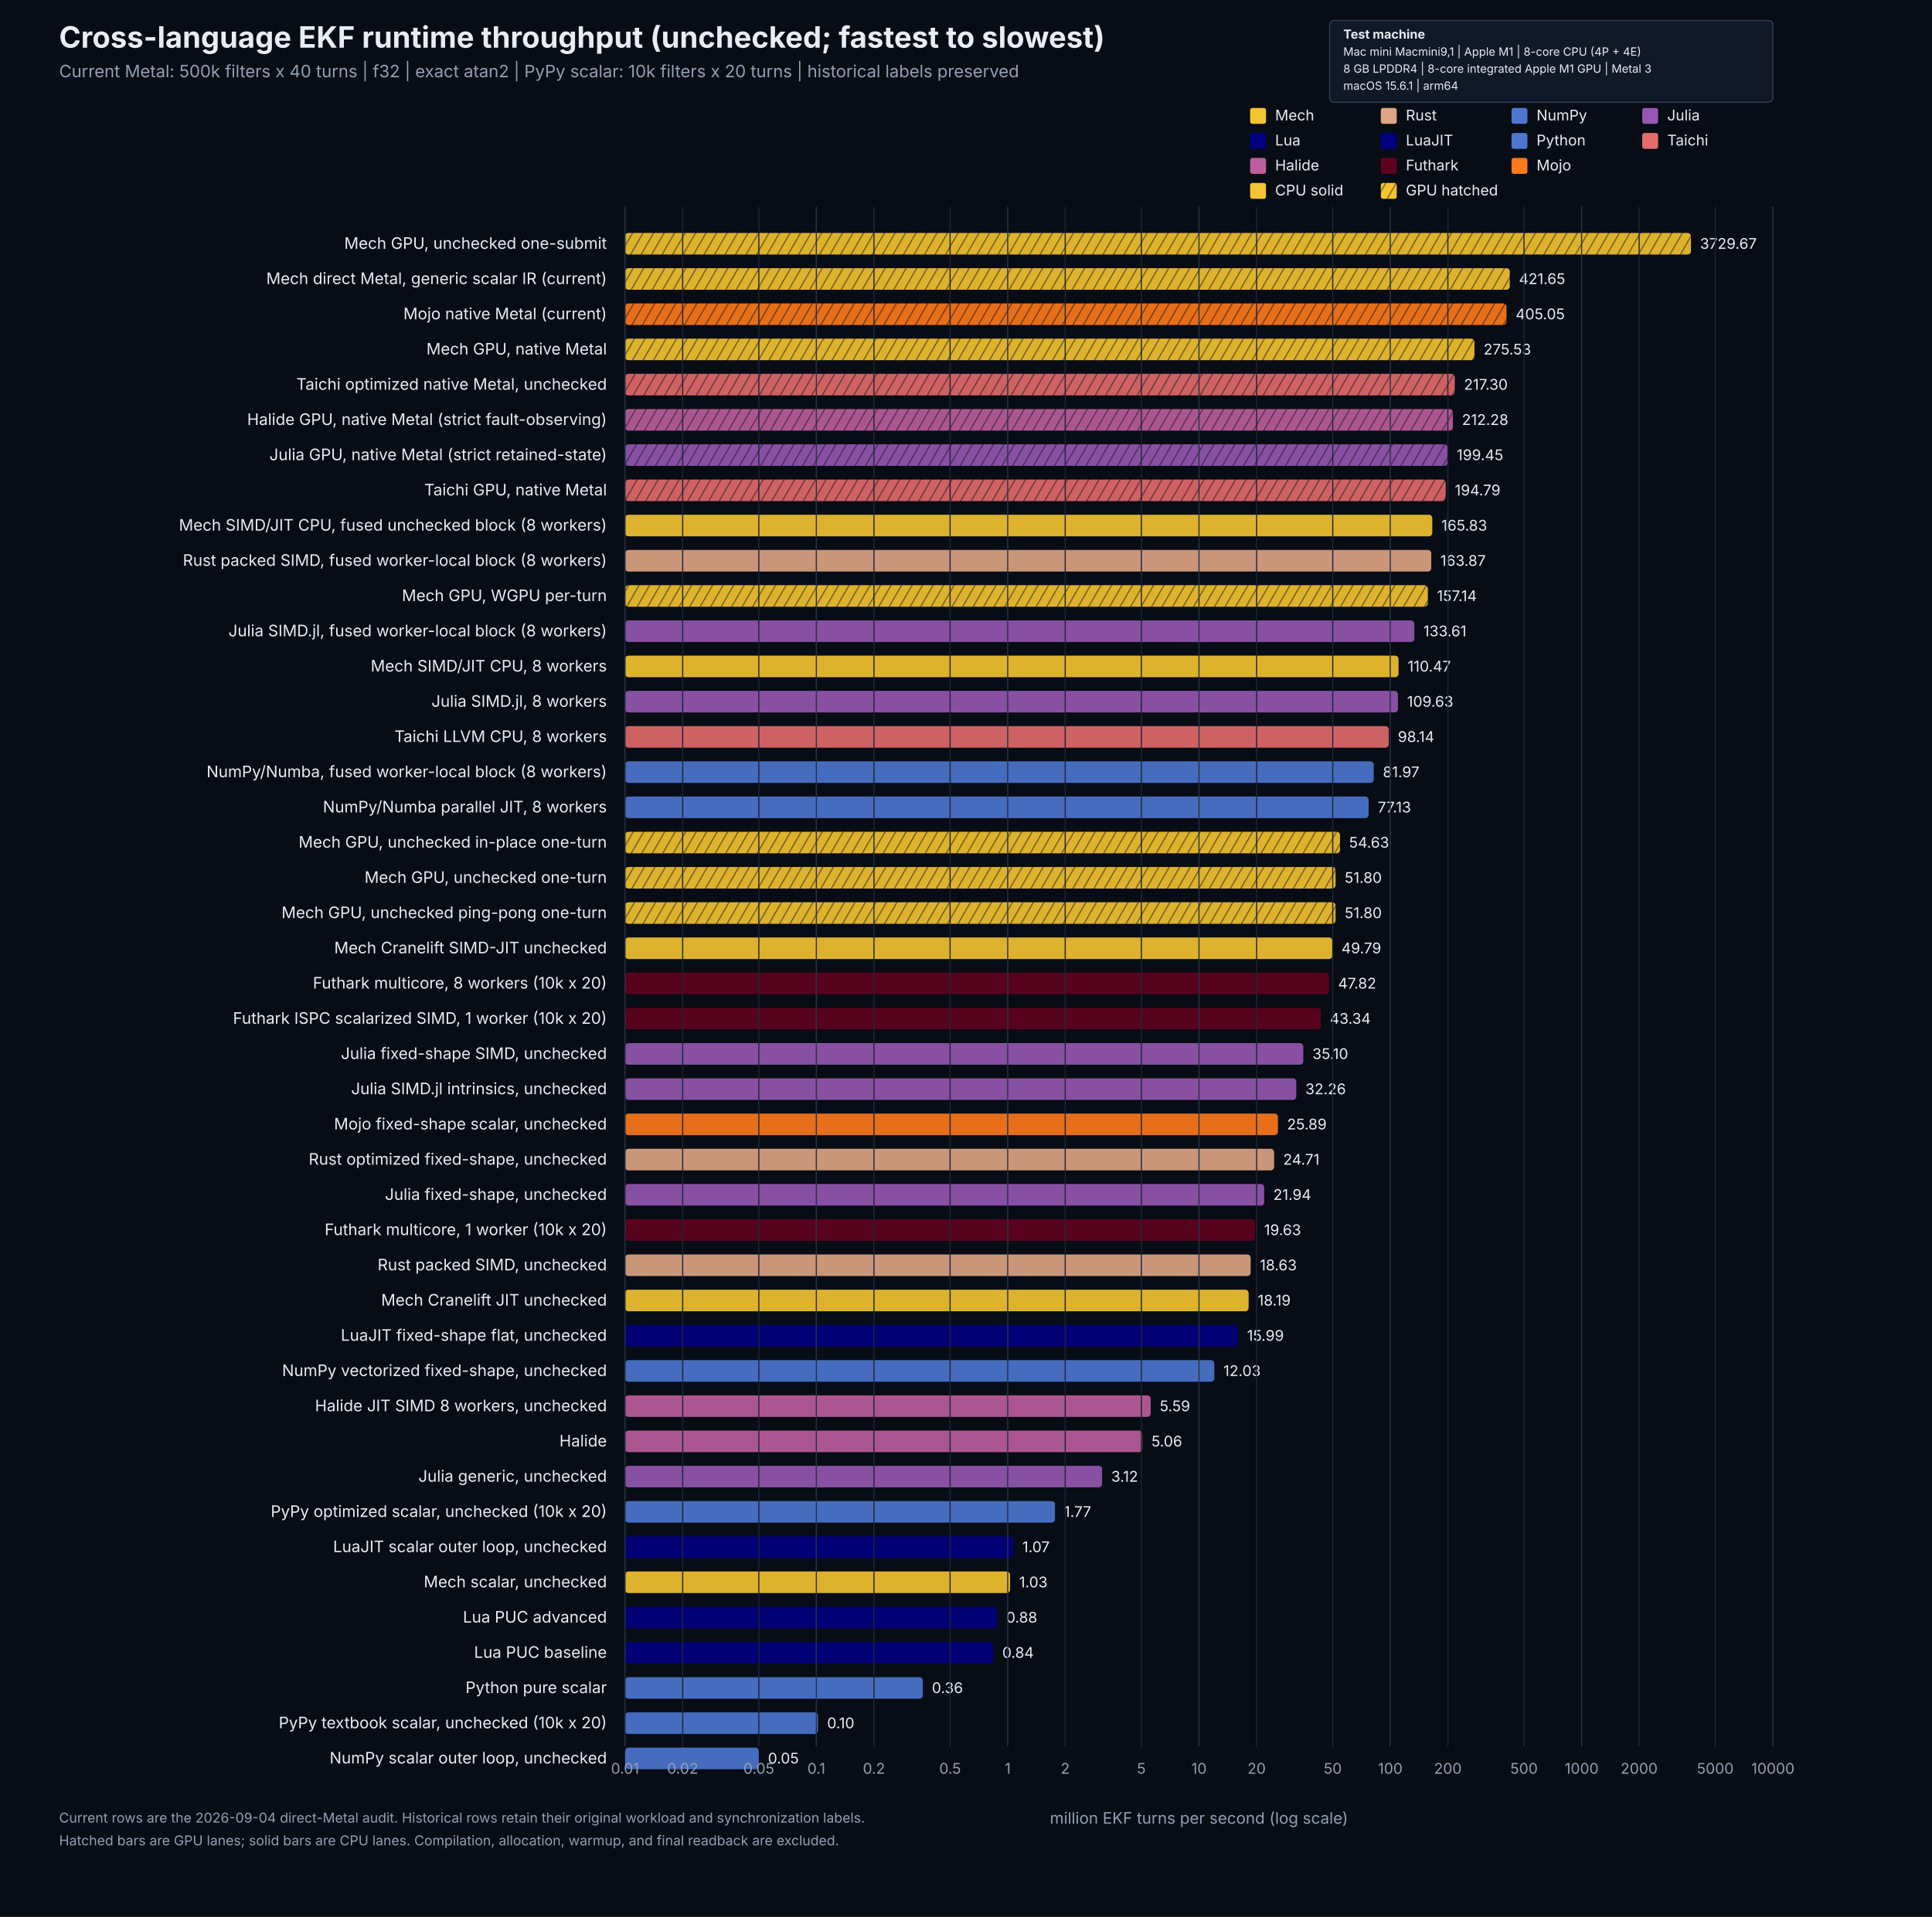
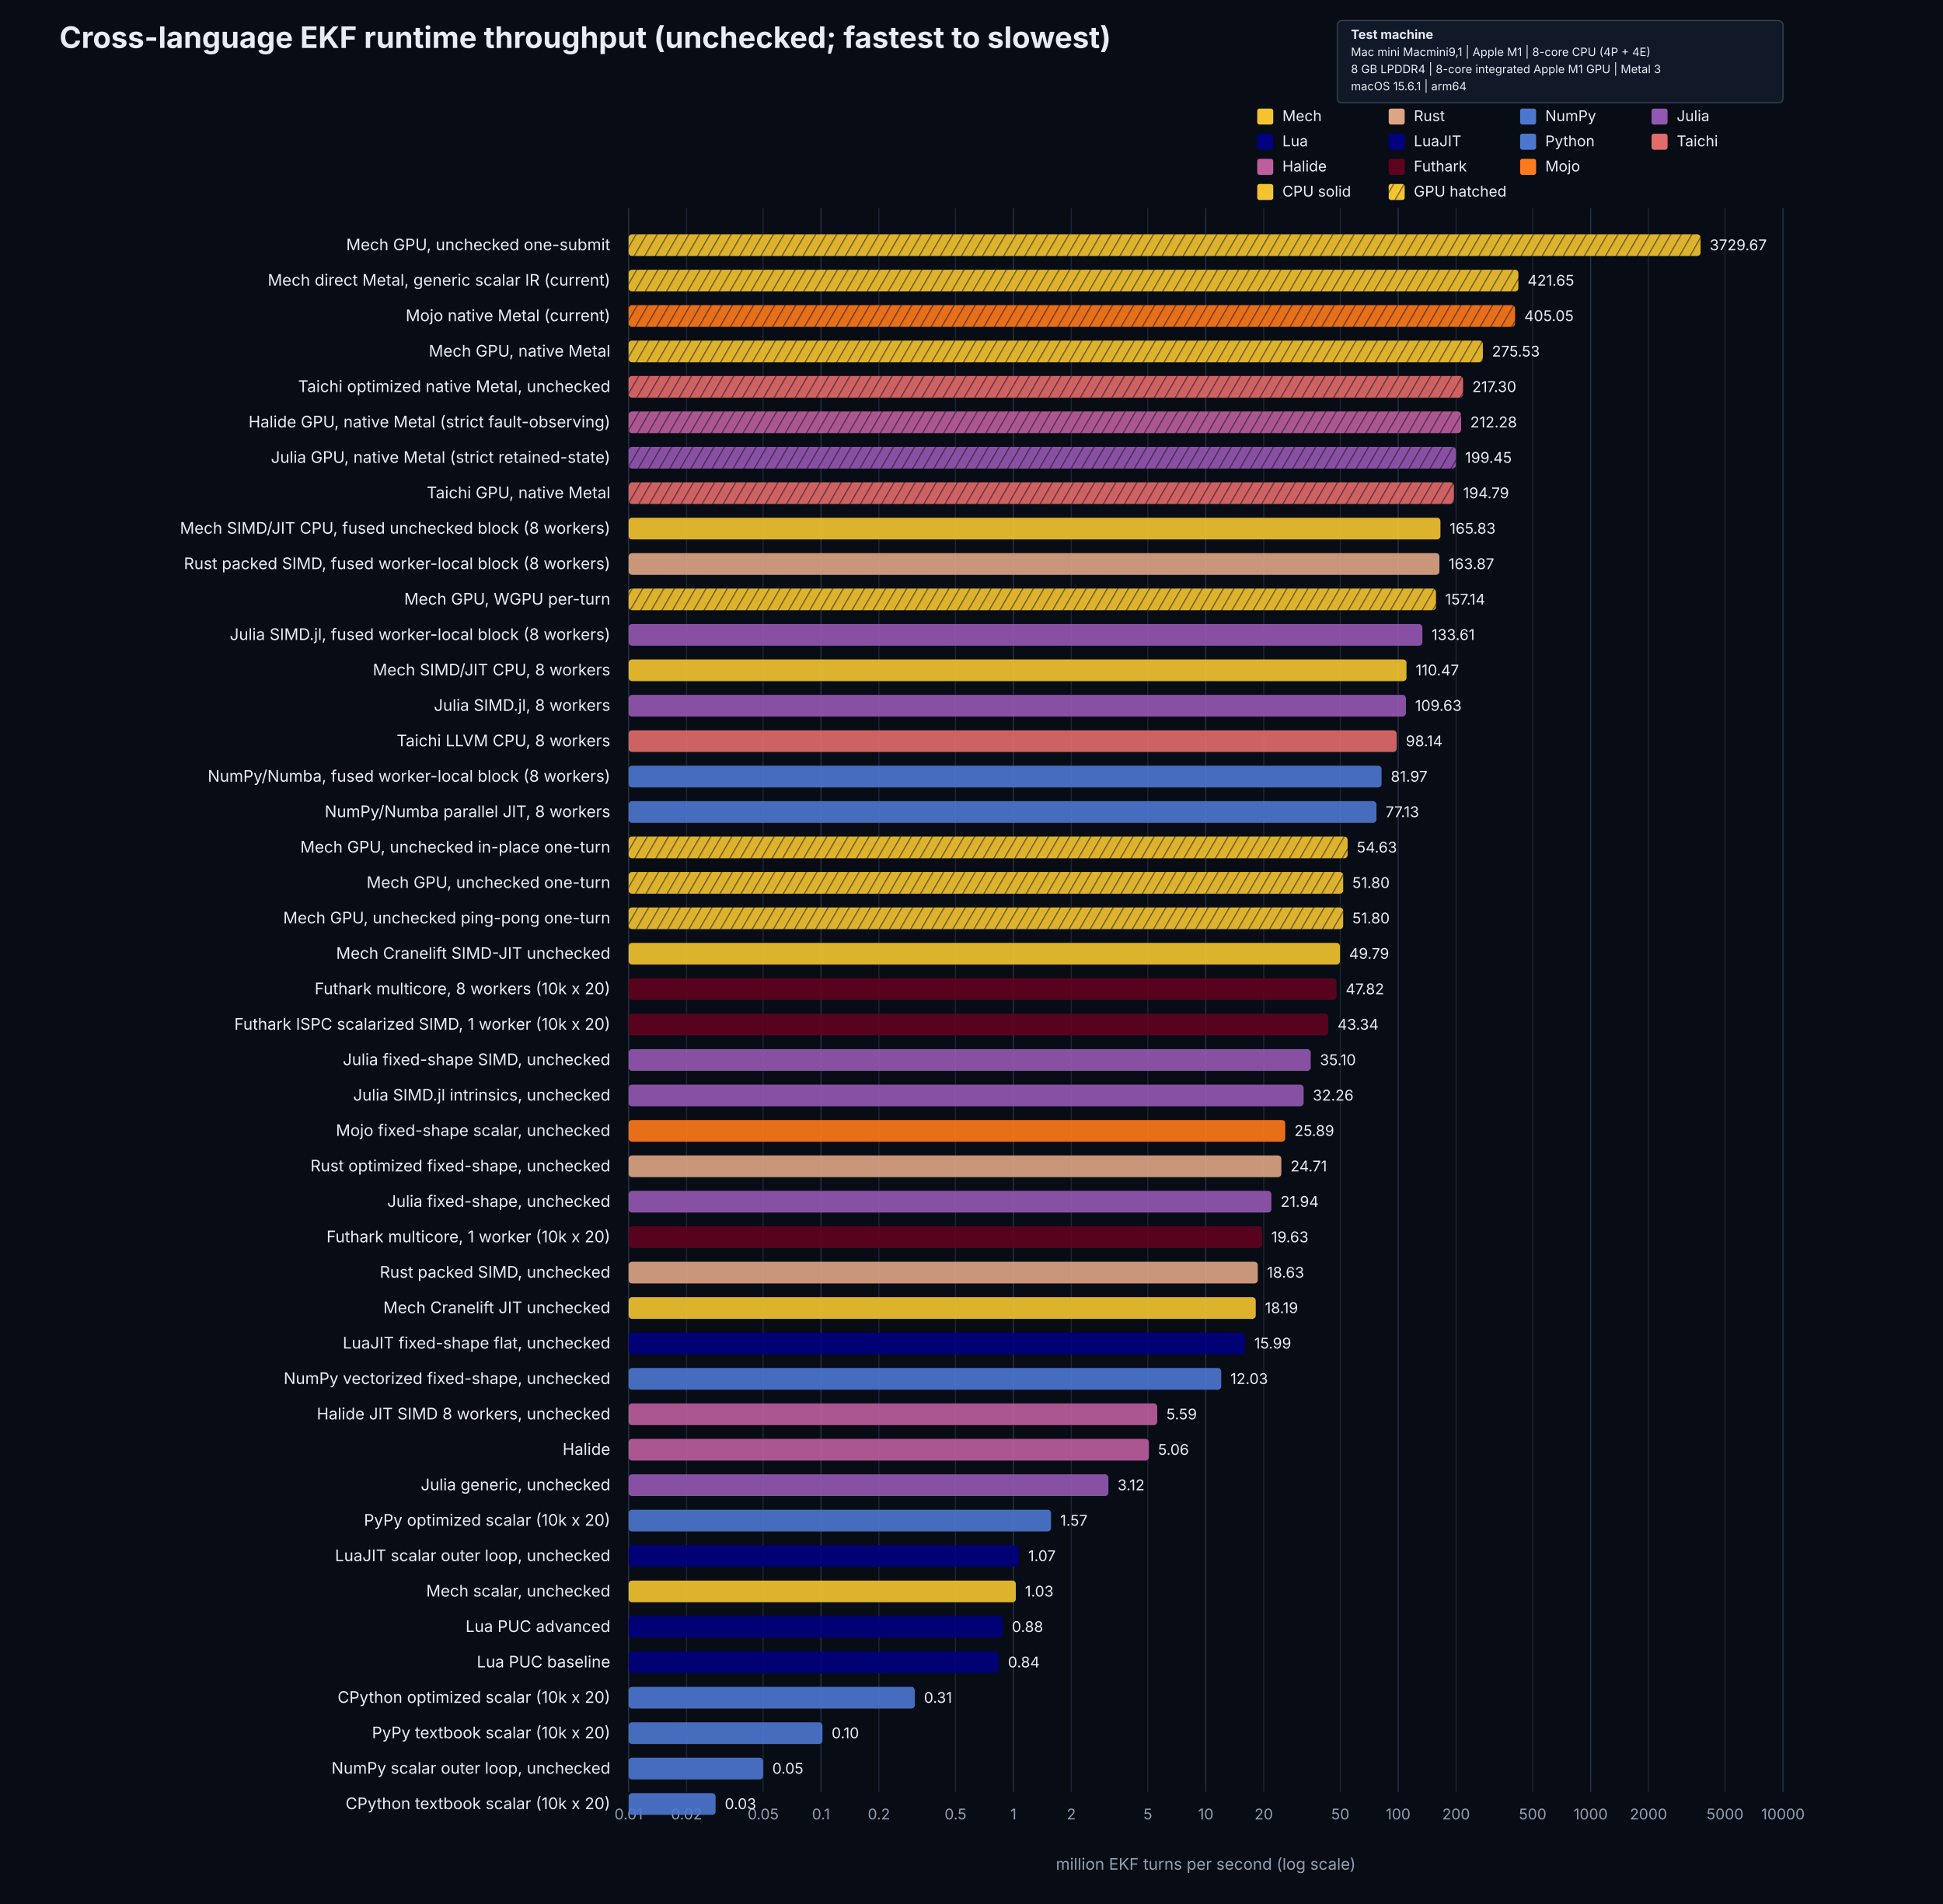
- <svg xmlns="http://www.w3.org/2000/svg" width="1700" height="1687" viewBox="0 0 1700 1687">
+ <svg xmlns="http://www.w3.org/2000/svg" width="1700" height="1666" viewBox="0 0 1700 1666">
  <rect width="100%" height="100%" fill="#080c14" />
  <defs>
    <pattern id="gpu-mech" width="8" height="8" patternUnits="userSpaceOnUse" patternTransform="rotate(30)">
      <rect width="8" height="8" fill="#f4c430" />
      <path d="M0 0V8" stroke="#080c14" stroke-opacity="0.52" stroke-width="2" />
    </pattern>
    <pattern id="gpu-rust" width="8" height="8" patternUnits="userSpaceOnUse" patternTransform="rotate(30)">
      <rect width="8" height="8" fill="#dea584" />
      <path d="M0 0V8" stroke="#080c14" stroke-opacity="0.52" stroke-width="2" />
    </pattern>
    <pattern id="gpu-numpy" width="8" height="8" patternUnits="userSpaceOnUse" patternTransform="rotate(30)">
      <rect width="8" height="8" fill="#4d77cf" />
      <path d="M0 0V8" stroke="#080c14" stroke-opacity="0.52" stroke-width="2" />
    </pattern>
    <pattern id="gpu-julia" width="8" height="8" patternUnits="userSpaceOnUse" patternTransform="rotate(30)">
      <rect width="8" height="8" fill="#9558b2" />
      <path d="M0 0V8" stroke="#080c14" stroke-opacity="0.52" stroke-width="2" />
    </pattern>
    <pattern id="gpu-lua" width="8" height="8" patternUnits="userSpaceOnUse" patternTransform="rotate(30)">
      <rect width="8" height="8" fill="#000080" />
      <path d="M0 0V8" stroke="#080c14" stroke-opacity="0.52" stroke-width="2" />
    </pattern>
    <pattern id="gpu-luajit" width="8" height="8" patternUnits="userSpaceOnUse" patternTransform="rotate(30)">
      <rect width="8" height="8" fill="#000080" />
      <path d="M0 0V8" stroke="#080c14" stroke-opacity="0.52" stroke-width="2" />
    </pattern>
    <pattern id="gpu-python" width="8" height="8" patternUnits="userSpaceOnUse" patternTransform="rotate(30)">
      <rect width="8" height="8" fill="#4d77cf" />
      <path d="M0 0V8" stroke="#080c14" stroke-opacity="0.52" stroke-width="2" />
    </pattern>
    <pattern id="gpu-taichi" width="8" height="8" patternUnits="userSpaceOnUse" patternTransform="rotate(30)">
      <rect width="8" height="8" fill="#e36b6b" />
      <path d="M0 0V8" stroke="#080c14" stroke-opacity="0.52" stroke-width="2" />
    </pattern>
    <pattern id="gpu-halide" width="8" height="8" patternUnits="userSpaceOnUse" patternTransform="rotate(30)">
      <rect width="8" height="8" fill="#BD5E9E" />
      <path d="M0 0V8" stroke="#080c14" stroke-opacity="0.52" stroke-width="2" />
    </pattern>
    <pattern id="gpu-futhark" width="8" height="8" patternUnits="userSpaceOnUse" patternTransform="rotate(30)">
      <rect width="8" height="8" fill="#5f021f" />
      <path d="M0 0V8" stroke="#080c14" stroke-opacity="0.52" stroke-width="2" />
    </pattern>
    <pattern id="gpu-mojo" width="8" height="8" patternUnits="userSpaceOnUse" patternTransform="rotate(30)">
      <rect width="8" height="8" fill="#ff7a1a" />
      <path d="M0 0V8" stroke="#080c14" stroke-opacity="0.52" stroke-width="2" />
    </pattern>
  </defs>
  <style>text{font-family:-apple-system,BlinkMacSystemFont,"Segoe UI",sans-serif;fill:#e8edf5} .muted{fill:#91a0b5} .grid{stroke:#263246;stroke-width:1} .minor-grid{stroke:#1b2536;stroke-width:1} .axis{fill:#91a0b5;font-size:13px} .label{font-size:14px} .value{font-size:13px;font-variant-numeric:tabular-nums}</style>
+   <text x="52" y="42" font-size="26" font-weight="700">Cross-language EKF runtime throughput (unchecked; fastest to slowest)</text>
+   <line x1="550.0" y1="182" x2="550.0" y2="1568" class="grid" />
+   <text x="550.0" y="1592" text-anchor="middle" class="axis">0.01</text>
+   <line x1="600.7" y1="182" x2="600.7" y2="1568" class="minor-grid" />
+   <text x="600.7" y="1592" text-anchor="middle" class="axis">0.02</text>
+   <line x1="667.7" y1="182" x2="667.7" y2="1568" class="minor-grid" />
+   <text x="667.7" y="1592" text-anchor="middle" class="axis">0.05</text>
+   <line x1="718.3" y1="182" x2="718.3" y2="1568" class="grid" />
+   <text x="718.3" y="1592" text-anchor="middle" class="axis">0.1</text>
+   <line x1="769.0" y1="182" x2="769.0" y2="1568" class="minor-grid" />
+   <text x="769.0" y="1592" text-anchor="middle" class="axis">0.2</text>
+   <line x1="836.0" y1="182" x2="836.0" y2="1568" class="minor-grid" />
+   <text x="836.0" y="1592" text-anchor="middle" class="axis">0.5</text>
+   <line x1="886.7" y1="182" x2="886.7" y2="1568" class="grid" />
+   <text x="886.7" y="1592" text-anchor="middle" class="axis">1</text>
+   <line x1="937.3" y1="182" x2="937.3" y2="1568" class="minor-grid" />
+   <text x="937.3" y="1592" text-anchor="middle" class="axis">2</text>
+   <line x1="1004.3" y1="182" x2="1004.3" y2="1568" class="minor-grid" />
+   <text x="1004.3" y="1592" text-anchor="middle" class="axis">5</text>
+   <line x1="1055.0" y1="182" x2="1055.0" y2="1568" class="grid" />
+   <text x="1055.0" y="1592" text-anchor="middle" class="axis">10</text>
+   <line x1="1105.7" y1="182" x2="1105.7" y2="1568" class="minor-grid" />
+   <text x="1105.7" y="1592" text-anchor="middle" class="axis">20</text>
+   <line x1="1172.7" y1="182" x2="1172.7" y2="1568" class="minor-grid" />
+   <text x="1172.7" y="1592" text-anchor="middle" class="axis">50</text>
+   <line x1="1223.3" y1="182" x2="1223.3" y2="1568" class="grid" />
+   <text x="1223.3" y="1592" text-anchor="middle" class="axis">100</text>
+   <line x1="1274.0" y1="182" x2="1274.0" y2="1568" class="minor-grid" />
+   <text x="1274.0" y="1592" text-anchor="middle" class="axis">200</text>
+   <line x1="1341.0" y1="182" x2="1341.0" y2="1568" class="minor-grid" />
+   <text x="1341.0" y="1592" text-anchor="middle" class="axis">500</text>
+   <line x1="1391.7" y1="182" x2="1391.7" y2="1568" class="grid" />
+   <text x="1391.7" y="1592" text-anchor="middle" class="axis">1000</text>
+   <line x1="1442.3" y1="182" x2="1442.3" y2="1568" class="minor-grid" />
+   <text x="1442.3" y="1592" text-anchor="middle" class="axis">2000</text>
+   <line x1="1509.3" y1="182" x2="1509.3" y2="1568" class="minor-grid" />
+   <text x="1509.3" y="1592" text-anchor="middle" class="axis">5000</text>
+   <line x1="1560.0" y1="182" x2="1560.0" y2="1568" class="grid" />
+   <text x="1560.0" y="1592" text-anchor="middle" class="axis">10000</text>
+   <text x="1055.0" y="1636" text-anchor="middle" class="muted" font-size="14">million EKF turns per second (log scale)</text>
+   <rect x="1100" y="95" width="14" height="14" rx="2" fill="#f4c430" />
+   <text x="1122" y="106" font-size="13">Mech</text>
+   <rect x="1215" y="95" width="14" height="14" rx="2" fill="#dea584" />
+   <text x="1237" y="106" font-size="13">Rust</text>
+   <rect x="1330" y="95" width="14" height="14" rx="2" fill="#4d77cf" />
+   <text x="1352" y="106" font-size="13">NumPy</text>
+   <rect x="1445" y="95" width="14" height="14" rx="2" fill="#9558b2" />
+   <text x="1467" y="106" font-size="13">Julia</text>
+   <rect x="1100" y="117" width="14" height="14" rx="2" fill="#000080" />
+   <text x="1122" y="128" font-size="13">Lua</text>
+   <rect x="1215" y="117" width="14" height="14" rx="2" fill="#000080" />
+   <text x="1237" y="128" font-size="13">LuaJIT</text>
+   <rect x="1330" y="117" width="14" height="14" rx="2" fill="#4d77cf" />
+   <text x="1352" y="128" font-size="13">Python</text>
+   <rect x="1445" y="117" width="14" height="14" rx="2" fill="#e36b6b" />
+   <text x="1467" y="128" font-size="13">Taichi</text>
+   <rect x="1100" y="139" width="14" height="14" rx="2" fill="#BD5E9E" />
+   <text x="1122" y="150" font-size="13">Halide</text>
+   <rect x="1215" y="139" width="14" height="14" rx="2" fill="#5f021f" />
+   <text x="1237" y="150" font-size="13">Futhark</text>
+   <rect x="1330" y="139" width="14" height="14" rx="2" fill="#ff7a1a" />
+   <text x="1352" y="150" font-size="13">Mojo</text>
+   <rect x="1100" y="161" width="14" height="14" rx="2" fill="#f4c430" />
+   <text x="1122" y="172" font-size="13">CPU solid</text>
+   <rect x="1215" y="161" width="14" height="14" rx="2" fill="url(#gpu-mech)" />
+   <text x="1237" y="172" font-size="13">GPU hatched</text>
  <text x="534" y="219" text-anchor="end" class="label">Mech GPU, unchecked one-submit</text>
  <rect x="550" y="205" width="937.9" height="19" rx="3" fill="url(#gpu-mech)" opacity="0.9" />
  <text x="1495.9" y="219" class="value">3729.67</text>
  <text x="534" y="250" text-anchor="end" class="label">Mech direct Metal, generic scalar IR (current)</text>
  <rect x="550" y="236" width="778.5" height="19" rx="3" fill="url(#gpu-mech)" opacity="0.9" />
  <text x="1336.5" y="250" class="value">421.65</text>
  <text x="534" y="281" text-anchor="end" class="label">Mojo native Metal (current)</text>
  <rect x="550" y="267" width="775.6" height="19" rx="3" fill="url(#gpu-mojo)" opacity="0.9" />
  <text x="1333.6" y="281" class="value">405.05</text>
  <text x="534" y="312" text-anchor="end" class="label">Mech GPU, native Metal</text>
  <rect x="550" y="298" width="747.4" height="19" rx="3" fill="url(#gpu-mech)" opacity="0.9" />
  <text x="1305.4" y="312" class="value">275.53</text>
  <text x="534" y="343" text-anchor="end" class="label">Taichi optimized native Metal, unchecked</text>
  <rect x="550" y="329" width="730.1" height="19" rx="3" fill="url(#gpu-taichi)" opacity="0.9" />
  <text x="1288.1" y="343" class="value">217.30</text>
  <text x="534" y="374" text-anchor="end" class="label">Halide GPU, native Metal (strict fault-observing)</text>
  <rect x="550" y="360" width="728.4" height="19" rx="3" fill="url(#gpu-halide)" opacity="0.9" />
  <text x="1286.4" y="374" class="value">212.28</text>
  <text x="534" y="405" text-anchor="end" class="label">Julia GPU, native Metal (strict retained-state)</text>
  <rect x="550" y="391" width="723.8" height="19" rx="3" fill="url(#gpu-julia)" opacity="0.9" />
  <text x="1281.8" y="405" class="value">199.45</text>
  <text x="534" y="436" text-anchor="end" class="label">Taichi GPU, native Metal</text>
  <rect x="550" y="422" width="722.1" height="19" rx="3" fill="url(#gpu-taichi)" opacity="0.9" />
  <text x="1280.1" y="436" class="value">194.79</text>
  <text x="534" y="467" text-anchor="end" class="label">Mech SIMD/JIT CPU, fused unchecked block (8 workers)</text>
  <rect x="550" y="453" width="710.3" height="19" rx="3" fill="#f4c430" opacity="0.9" />
  <text x="1268.3" y="467" class="value">165.83</text>
  <text x="534" y="498" text-anchor="end" class="label">Rust packed SIMD, fused worker-local block (8 workers)</text>
  <rect x="550" y="484" width="709.4" height="19" rx="3" fill="#dea584" opacity="0.9" />
  <text x="1267.4" y="498" class="value">163.87</text>
  <text x="534" y="529" text-anchor="end" class="label">Mech GPU, WGPU per-turn</text>
  <rect x="550" y="515" width="706.4" height="19" rx="3" fill="url(#gpu-mech)" opacity="0.9" />
  <text x="1264.4" y="529" class="value">157.14</text>
  <text x="534" y="560" text-anchor="end" class="label">Julia SIMD.jl, fused worker-local block (8 workers)</text>
  <rect x="550" y="546" width="694.5" height="19" rx="3" fill="#9558b2" opacity="0.9" />
  <text x="1252.5" y="560" class="value">133.61</text>
  <text x="534" y="591" text-anchor="end" class="label">Mech SIMD/JIT CPU, 8 workers</text>
  <rect x="550" y="577" width="680.6" height="19" rx="3" fill="#f4c430" opacity="0.9" />
  <text x="1238.6" y="591" class="value">110.47</text>
  <text x="534" y="622" text-anchor="end" class="label">Julia SIMD.jl, 8 workers</text>
  <rect x="550" y="608" width="680.1" height="19" rx="3" fill="#9558b2" opacity="0.9" />
  <text x="1238.1" y="622" class="value">109.63</text>
  <text x="534" y="653" text-anchor="end" class="label">Taichi LLVM CPU, 8 workers</text>
  <rect x="550" y="639" width="672.0" height="19" rx="3" fill="#e36b6b" opacity="0.9" />
  <text x="1230.0" y="653" class="value">98.14</text>
  <text x="534" y="684" text-anchor="end" class="label">NumPy/Numba, fused worker-local block (8 workers)</text>
  <rect x="550" y="670" width="658.8" height="19" rx="3" fill="#4d77cf" opacity="0.9" />
  <text x="1216.8" y="684" class="value">81.97</text>
  <text x="534" y="715" text-anchor="end" class="label">NumPy/Numba parallel JIT, 8 workers</text>
  <rect x="550" y="701" width="654.3" height="19" rx="3" fill="#4d77cf" opacity="0.9" />
  <text x="1212.3" y="715" class="value">77.13</text>
  <text x="534" y="746" text-anchor="end" class="label">Mech GPU, unchecked in-place one-turn</text>
  <rect x="550" y="732" width="629.1" height="19" rx="3" fill="url(#gpu-mech)" opacity="0.9" />
  <text x="1187.1" y="746" class="value">54.63</text>
  <text x="534" y="777" text-anchor="end" class="label">Mech GPU, unchecked one-turn</text>
  <rect x="550" y="763" width="625.2" height="19" rx="3" fill="url(#gpu-mech)" opacity="0.9" />
  <text x="1183.2" y="777" class="value">51.80</text>
  <text x="534" y="808" text-anchor="end" class="label">Mech GPU, unchecked ping-pong one-turn</text>
  <rect x="550" y="794" width="625.2" height="19" rx="3" fill="url(#gpu-mech)" opacity="0.9" />
  <text x="1183.2" y="808" class="value">51.80</text>
  <text x="534" y="839" text-anchor="end" class="label">Mech Cranelift SIMD-JIT unchecked</text>
  <rect x="550" y="825" width="622.4" height="19" rx="3" fill="#f4c430" opacity="0.9" />
  <text x="1180.4" y="839" class="value">49.79</text>
  <text x="534" y="870" text-anchor="end" class="label">Futhark multicore, 8 workers (10k x 20)</text>
  <rect x="550" y="856" width="619.4" height="19" rx="3" fill="#5f021f" opacity="0.9" />
  <text x="1177.4" y="870" class="value">47.82</text>
  <text x="534" y="901" text-anchor="end" class="label">Futhark ISPC scalarized SIMD, 1 worker (10k x 20)</text>
  <rect x="550" y="887" width="612.2" height="19" rx="3" fill="#5f021f" opacity="0.9" />
  <text x="1170.2" y="901" class="value">43.34</text>
  <text x="534" y="932" text-anchor="end" class="label">Julia fixed-shape SIMD, unchecked</text>
  <rect x="550" y="918" width="596.8" height="19" rx="3" fill="#9558b2" opacity="0.9" />
  <text x="1154.8" y="932" class="value">35.10</text>
  <text x="534" y="963" text-anchor="end" class="label">Julia SIMD.jl intrinsics, unchecked</text>
  <rect x="550" y="949" width="590.6" height="19" rx="3" fill="#9558b2" opacity="0.9" />
  <text x="1148.6" y="963" class="value">32.26</text>
  <text x="534" y="994" text-anchor="end" class="label">Mojo fixed-shape scalar, unchecked</text>
  <rect x="550" y="980" width="574.5" height="19" rx="3" fill="#ff7a1a" opacity="0.9" />
  <text x="1132.5" y="994" class="value">25.89</text>
  <text x="534" y="1025" text-anchor="end" class="label">Rust optimized fixed-shape, unchecked</text>
  <rect x="550" y="1011" width="571.1" height="19" rx="3" fill="#dea584" opacity="0.9" />
  <text x="1129.1" y="1025" class="value">24.71</text>
  <text x="534" y="1056" text-anchor="end" class="label">Julia fixed-shape, unchecked</text>
  <rect x="550" y="1042" width="562.4" height="19" rx="3" fill="#9558b2" opacity="0.9" />
  <text x="1120.4" y="1056" class="value">21.94</text>
  <text x="534" y="1087" text-anchor="end" class="label">Futhark multicore, 1 worker (10k x 20)</text>
  <rect x="550" y="1073" width="554.3" height="19" rx="3" fill="#5f021f" opacity="0.9" />
  <text x="1112.3" y="1087" class="value">19.63</text>
  <text x="534" y="1118" text-anchor="end" class="label">Rust packed SIMD, unchecked</text>
  <rect x="550" y="1104" width="550.5" height="19" rx="3" fill="#dea584" opacity="0.9" />
  <text x="1108.5" y="1118" class="value">18.63</text>
  <text x="534" y="1149" text-anchor="end" class="label">Mech Cranelift JIT unchecked</text>
  <rect x="550" y="1135" width="548.7" height="19" rx="3" fill="#f4c430" opacity="0.9" />
  <text x="1106.7" y="1149" class="value">18.19</text>
  <text x="534" y="1180" text-anchor="end" class="label">LuaJIT fixed-shape flat, unchecked</text>
  <rect x="550" y="1166" width="539.3" height="19" rx="3" fill="#000080" opacity="0.9" />
  <text x="1097.3" y="1180" class="value">15.99</text>
  <text x="534" y="1211" text-anchor="end" class="label">NumPy vectorized fixed-shape, unchecked</text>
  <rect x="550" y="1197" width="518.5" height="19" rx="3" fill="#4d77cf" opacity="0.9" />
  <text x="1076.5" y="1211" class="value">12.03</text>
  <text x="534" y="1242" text-anchor="end" class="label">Halide JIT SIMD 8 workers, unchecked</text>
  <rect x="550" y="1228" width="462.5" height="19" rx="3" fill="#BD5E9E" opacity="0.9" />
  <text x="1020.5" y="1242" class="value">5.59</text>
  <text x="534" y="1273" text-anchor="end" class="label">Halide</text>
  <rect x="550" y="1259" width="455.2" height="19" rx="3" fill="#BD5E9E" opacity="0.9" />
  <text x="1013.2" y="1273" class="value">5.06</text>
  <text x="534" y="1304" text-anchor="end" class="label">Julia generic, unchecked</text>
  <rect x="550" y="1290" width="419.8" height="19" rx="3" fill="#9558b2" opacity="0.9" />
  <text x="977.8" y="1304" class="value">3.12</text>
-   <text x="534" y="1335" text-anchor="end" class="label">PyPy optimized scalar, unchecked (10k x 20)</text>
-   <rect x="550" y="1321" width="378.3" height="19" rx="3" fill="#4d77cf" opacity="0.9" />
-   <text x="936.3" y="1335" class="value">1.77</text>
+   <text x="534" y="1335" text-anchor="end" class="label">PyPy optimized scalar (10k x 20)</text>
+   <rect x="550" y="1321" width="369.6" height="19" rx="3" fill="#4d77cf" opacity="0.9" />
+   <text x="927.6" y="1335" class="value">1.57</text>
  <text x="534" y="1366" text-anchor="end" class="label">LuaJIT scalar outer loop, unchecked</text>
  <rect x="550" y="1352" width="341.6" height="19" rx="3" fill="#000080" opacity="0.9" />
  <text x="899.6" y="1366" class="value">1.07</text>
  <text x="534" y="1397" text-anchor="end" class="label">Mech scalar, unchecked</text>
  <rect x="550" y="1383" width="338.8" height="19" rx="3" fill="#f4c430" opacity="0.9" />
  <text x="896.8" y="1397" class="value">1.03</text>
  <text x="534" y="1428" text-anchor="end" class="label">Lua PUC advanced</text>
  <rect x="550" y="1414" width="327.3" height="19" rx="3" fill="#000080" opacity="0.9" />
  <text x="885.3" y="1428" class="value">0.88</text>
  <text x="534" y="1459" text-anchor="end" class="label">Lua PUC baseline</text>
  <rect x="550" y="1445" width="323.9" height="19" rx="3" fill="#000080" opacity="0.9" />
  <text x="881.9" y="1459" class="value">0.84</text>
-   <text x="534" y="1490" text-anchor="end" class="label">Python pure scalar</text>
-   <rect x="550" y="1476" width="262.0" height="19" rx="3" fill="#4d77cf" opacity="0.9" />
-   <text x="820.0" y="1490" class="value">0.36</text>
-   <text x="534" y="1521" text-anchor="end" class="label">PyPy textbook scalar, unchecked (10k x 20)</text>
-   <rect x="550" y="1507" width="169.8" height="19" rx="3" fill="#4d77cf" opacity="0.9" />
-   <text x="727.8" y="1521" class="value">0.10</text>
+   <text x="534" y="1490" text-anchor="end" class="label">CPython optimized scalar (10k x 20)</text>
+   <rect x="550" y="1476" width="250.4" height="19" rx="3" fill="#4d77cf" opacity="0.9" />
+   <text x="808.4" y="1490" class="value">0.31</text>
+   <text x="534" y="1521" text-anchor="end" class="label">PyPy textbook scalar (10k x 20)</text>
+   <rect x="550" y="1507" width="169.6" height="19" rx="3" fill="#4d77cf" opacity="0.9" />
+   <text x="727.6" y="1521" class="value">0.10</text>
  <text x="534" y="1552" text-anchor="end" class="label">NumPy scalar outer loop, unchecked</text>
  <rect x="550" y="1538" width="117.7" height="19" rx="3" fill="#4d77cf" opacity="0.9" />
  <text x="675.7" y="1552" class="value">0.05</text>
-   <text x="52" y="42" font-size="26" font-weight="700">Cross-language EKF runtime throughput (unchecked; fastest to slowest)</text>
-   <text x="52" y="68" class="muted" font-size="15">Current Metal: 500k filters x 40 turns | f32 | exact atan2 | PyPy scalar: 10k filters x 20 turns | historical labels preserved</text>
-   <line x1="550.0" y1="182" x2="550.0" y2="1537" class="grid" />
-   <text x="550.0" y="1561" text-anchor="middle" class="axis">0.01</text>
-   <line x1="600.7" y1="182" x2="600.7" y2="1537" class="minor-grid" />
-   <text x="600.7" y="1561" text-anchor="middle" class="axis">0.02</text>
-   <line x1="667.7" y1="182" x2="667.7" y2="1537" class="minor-grid" />
-   <text x="667.7" y="1561" text-anchor="middle" class="axis">0.05</text>
-   <line x1="718.3" y1="182" x2="718.3" y2="1537" class="grid" />
-   <text x="718.3" y="1561" text-anchor="middle" class="axis">0.1</text>
-   <line x1="769.0" y1="182" x2="769.0" y2="1537" class="minor-grid" />
-   <text x="769.0" y="1561" text-anchor="middle" class="axis">0.2</text>
-   <line x1="836.0" y1="182" x2="836.0" y2="1537" class="minor-grid" />
-   <text x="836.0" y="1561" text-anchor="middle" class="axis">0.5</text>
-   <line x1="886.7" y1="182" x2="886.7" y2="1537" class="grid" />
-   <text x="886.7" y="1561" text-anchor="middle" class="axis">1</text>
-   <line x1="937.3" y1="182" x2="937.3" y2="1537" class="minor-grid" />
-   <text x="937.3" y="1561" text-anchor="middle" class="axis">2</text>
-   <line x1="1004.3" y1="182" x2="1004.3" y2="1537" class="minor-grid" />
-   <text x="1004.3" y="1561" text-anchor="middle" class="axis">5</text>
-   <line x1="1055.0" y1="182" x2="1055.0" y2="1537" class="grid" />
-   <text x="1055.0" y="1561" text-anchor="middle" class="axis">10</text>
-   <line x1="1105.7" y1="182" x2="1105.7" y2="1537" class="minor-grid" />
-   <text x="1105.7" y="1561" text-anchor="middle" class="axis">20</text>
-   <line x1="1172.7" y1="182" x2="1172.7" y2="1537" class="minor-grid" />
-   <text x="1172.7" y="1561" text-anchor="middle" class="axis">50</text>
-   <line x1="1223.3" y1="182" x2="1223.3" y2="1537" class="grid" />
-   <text x="1223.3" y="1561" text-anchor="middle" class="axis">100</text>
-   <line x1="1274.0" y1="182" x2="1274.0" y2="1537" class="minor-grid" />
-   <text x="1274.0" y="1561" text-anchor="middle" class="axis">200</text>
-   <line x1="1341.0" y1="182" x2="1341.0" y2="1537" class="minor-grid" />
-   <text x="1341.0" y="1561" text-anchor="middle" class="axis">500</text>
-   <line x1="1391.7" y1="182" x2="1391.7" y2="1537" class="grid" />
-   <text x="1391.7" y="1561" text-anchor="middle" class="axis">1000</text>
-   <line x1="1442.3" y1="182" x2="1442.3" y2="1537" class="minor-grid" />
-   <text x="1442.3" y="1561" text-anchor="middle" class="axis">2000</text>
-   <line x1="1509.3" y1="182" x2="1509.3" y2="1537" class="minor-grid" />
-   <text x="1509.3" y="1561" text-anchor="middle" class="axis">5000</text>
-   <line x1="1560.0" y1="182" x2="1560.0" y2="1537" class="grid" />
-   <text x="1560.0" y="1561" text-anchor="middle" class="axis">10000</text>
-   <text x="1055.0" y="1605" text-anchor="middle" class="muted" font-size="14">million EKF turns per second (log scale)</text>
-   <rect x="1100" y="95" width="14" height="14" rx="2" fill="#f4c430" />
-   <text x="1122" y="106" font-size="13">Mech</text>
-   <rect x="1215" y="95" width="14" height="14" rx="2" fill="#dea584" />
-   <text x="1237" y="106" font-size="13">Rust</text>
-   <rect x="1330" y="95" width="14" height="14" rx="2" fill="#4d77cf" />
-   <text x="1352" y="106" font-size="13">NumPy</text>
-   <rect x="1445" y="95" width="14" height="14" rx="2" fill="#9558b2" />
-   <text x="1467" y="106" font-size="13">Julia</text>
-   <rect x="1100" y="117" width="14" height="14" rx="2" fill="#000080" />
-   <text x="1122" y="128" font-size="13">Lua</text>
-   <rect x="1215" y="117" width="14" height="14" rx="2" fill="#000080" />
-   <text x="1237" y="128" font-size="13">LuaJIT</text>
-   <rect x="1330" y="117" width="14" height="14" rx="2" fill="#4d77cf" />
-   <text x="1352" y="128" font-size="13">Python</text>
-   <rect x="1445" y="117" width="14" height="14" rx="2" fill="#e36b6b" />
-   <text x="1467" y="128" font-size="13">Taichi</text>
-   <rect x="1100" y="139" width="14" height="14" rx="2" fill="#BD5E9E" />
-   <text x="1122" y="150" font-size="13">Halide</text>
-   <rect x="1215" y="139" width="14" height="14" rx="2" fill="#5f021f" />
-   <text x="1237" y="150" font-size="13">Futhark</text>
-   <rect x="1330" y="139" width="14" height="14" rx="2" fill="#ff7a1a" />
-   <text x="1352" y="150" font-size="13">Mojo</text>
-   <rect x="1100" y="161" width="14" height="14" rx="2" fill="#f4c430" />
-   <text x="1122" y="172" font-size="13">CPU solid</text>
-   <rect x="1215" y="161" width="14" height="14" rx="2" fill="url(#gpu-mech)" />
-   <text x="1237" y="172" font-size="13">GPU hatched</text>
-   <text x="52" y="1604" class="muted" font-size="12">Current rows are the 2026-09-04 direct-Metal audit. Historical rows retain their original workload and synchronization labels.</text>
-   <text x="52" y="1624" class="muted" font-size="12">Hatched bars are GPU lanes; solid bars are CPU lanes. Compilation, allocation, warmup, and final readback are excluded.</text>
+   <text x="534" y="1583" text-anchor="end" class="label">CPython textbook scalar (10k x 20)</text>
+   <rect x="550" y="1569" width="76.1" height="19" rx="3" fill="#4d77cf" opacity="0.9" />
+   <text x="634.1" y="1583" class="value">0.03</text>
  <g aria-label="Test machine">
    <rect x="1170" y="18" width="390" height="72" rx="4" fill="#111827" stroke="#334155" />
    <text x="1182" y="34" fill="#e8edf5" font-size="11" font-weight="700">Test machine</text>
    <text x="1182" y="49" fill="#91a0b5" font-size="10">Mac mini Macmini9,1 | Apple M1 | 8-core CPU (4P + 4E)</text>
    <text x="1182" y="64" fill="#91a0b5" font-size="10">8 GB LPDDR4 | 8-core integrated Apple M1 GPU | Metal 3</text>
    <text x="1182" y="79" fill="#91a0b5" font-size="10">macOS 15.6.1 | arm64</text>
  </g>
</svg>
